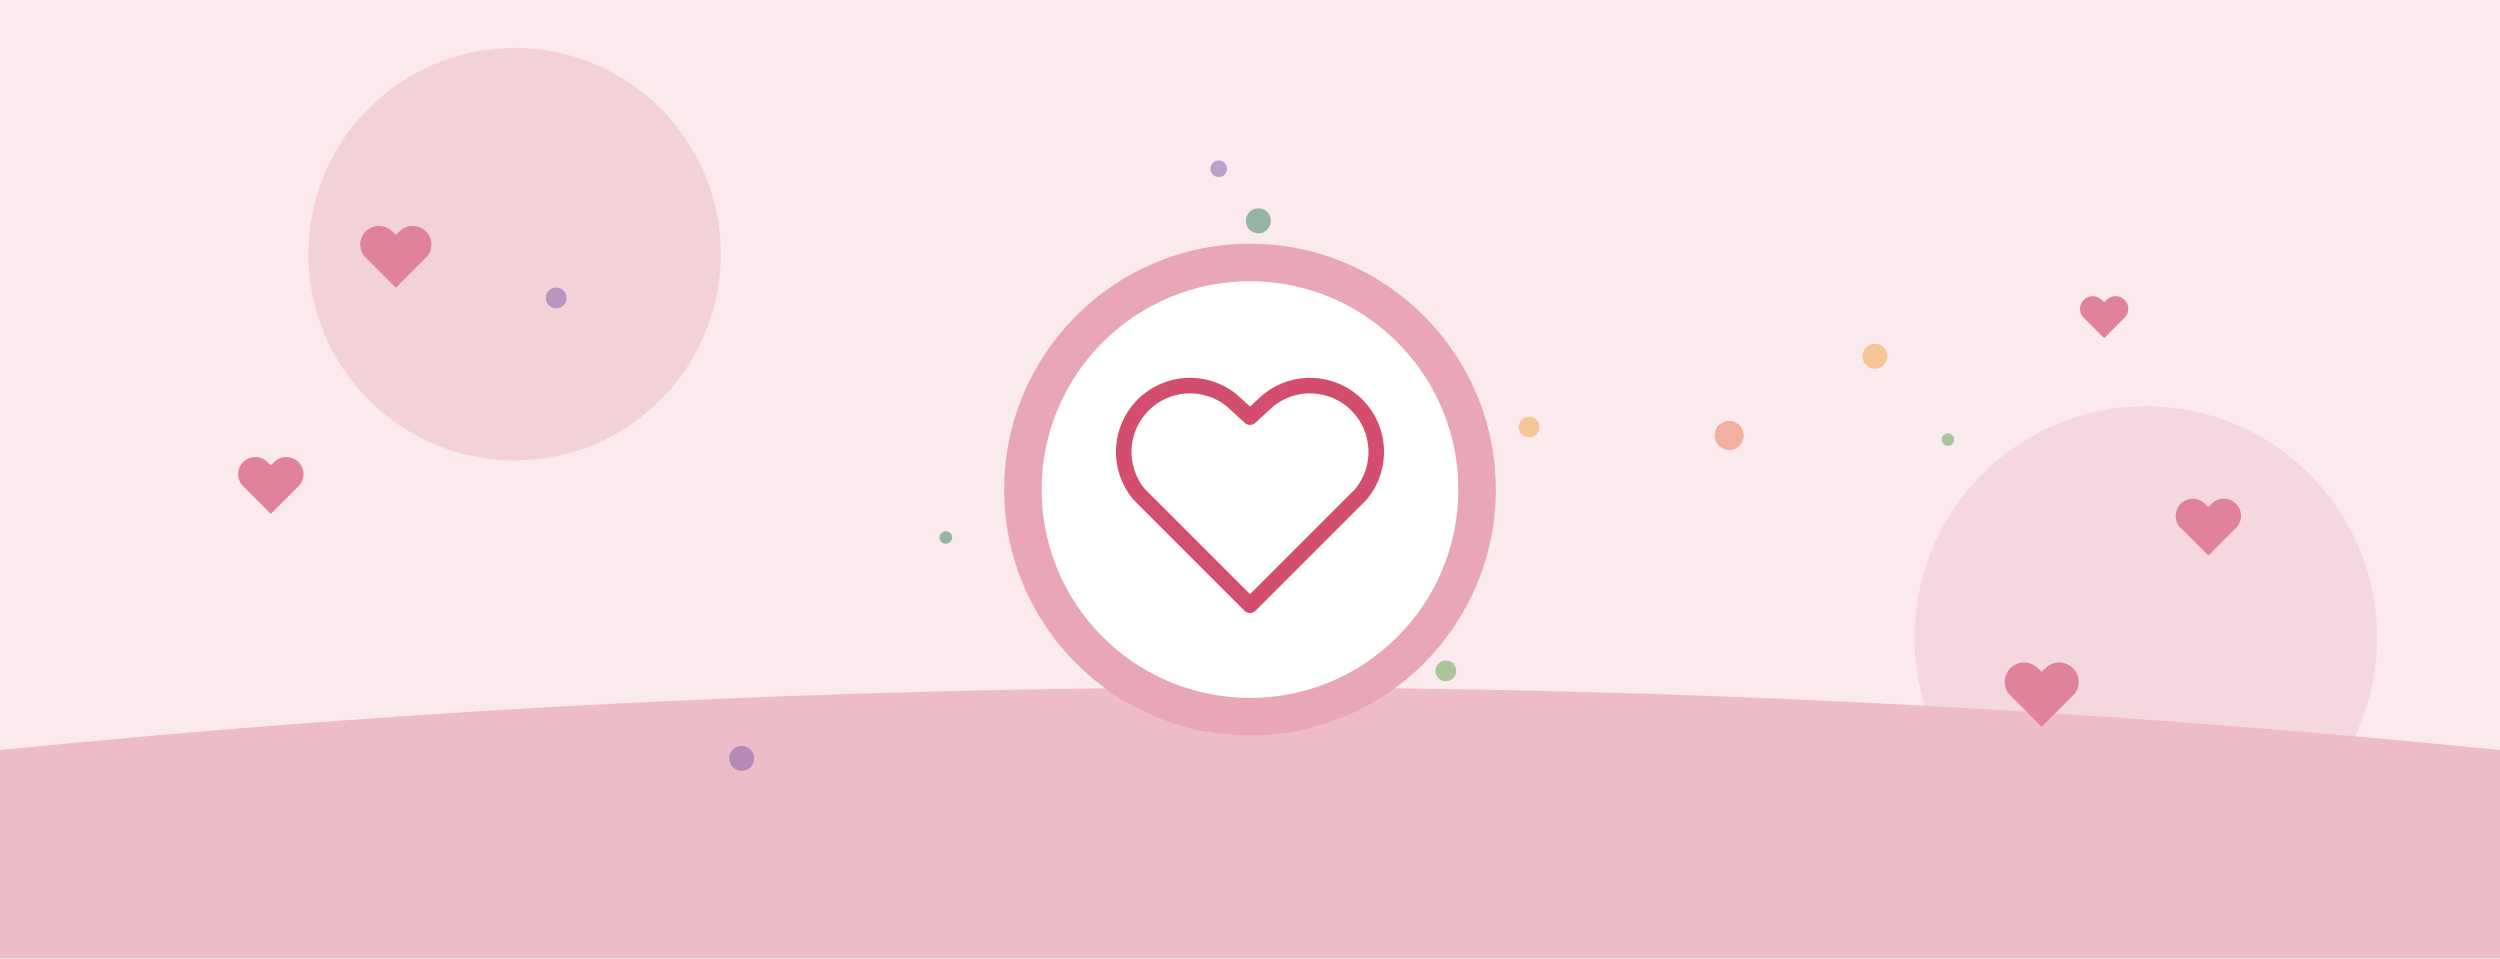
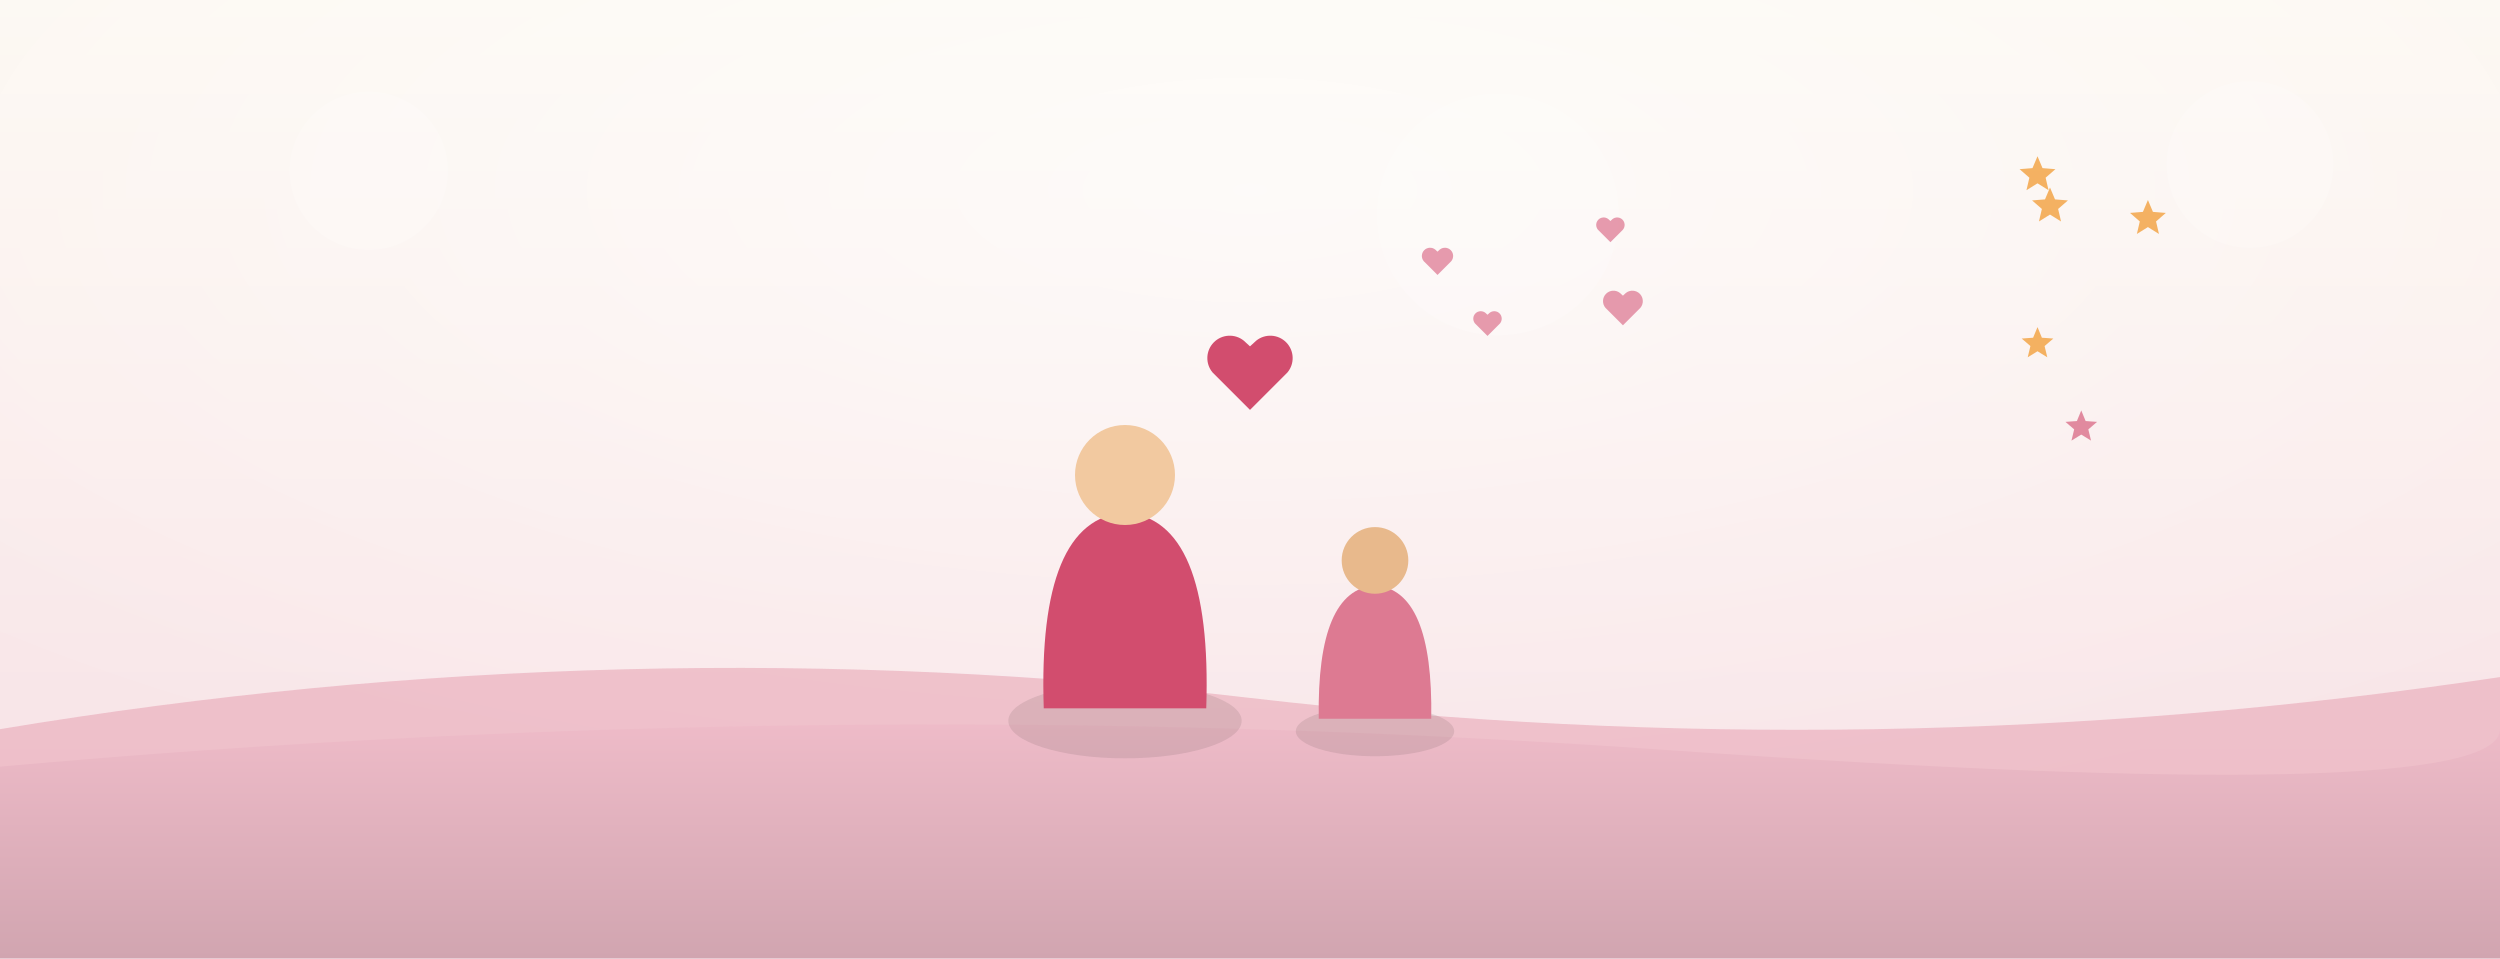
<svg xmlns="http://www.w3.org/2000/svg" viewBox="0 0 1200 460">
-   <rect width="1200" height="460" rx="0" fill="#faeaee" />
-   <circle cx="247" cy="122" r="99" fill="#f3d1d9" />
-   <circle cx="1030" cy="306" r="111" fill="#f5d8df" />
-   <path d="M0 460 L0 360 Q 600.0 300 1200 360 L1200 460 Z" fill="#eebbc8" />
-   <path transform="translate(993 134.7) scale(1.416667)" d="M12 19.5 4.8 12.3a4.3 4.3 0 0 1 6-6.1l1.2 1.1 1.2-1.1a4.3 4.3 0 0 1 6 6.1z" fill="#e0829a" />
-   <path transform="translate(954 306.6) scale(2.166667)" d="M12 19.5 4.8 12.3a4.3 4.3 0 0 1 6-6.1l1.2 1.1 1.2-1.1a4.3 4.3 0 0 1 6 6.1z" fill="#e0829a" />
-   <path transform="translate(1037 229.3) scale(1.916667)" d="M12 19.5 4.8 12.3a4.3 4.3 0 0 1 6-6.1l1.2 1.1 1.2-1.1a4.3 4.3 0 0 1 6 6.1z" fill="#e0829a" />
-   <path transform="translate(165 97.5) scale(2.083333)" d="M12 19.5 4.8 12.3a4.3 4.3 0 0 1 6-6.1l1.2 1.1 1.2-1.1a4.3 4.3 0 0 1 6 6.1z" fill="#e0829a" />
-   <path transform="translate(107 209.3) scale(1.916667)" d="M12 19.5 4.8 12.3a4.3 4.3 0 0 1 6-6.1l1.2 1.1 1.2-1.1a4.3 4.3 0 0 1 6 6.1z" fill="#e0829a" />
-   <circle cx="604" cy="106" r="6" fill="#2E7D5B" opacity=".5" />
-   <circle cx="830" cy="209" r="7" fill="#E8744F" opacity=".5" />
-   <circle cx="935" cy="211" r="3" fill="#5B9E4A" opacity=".5" />
-   <circle cx="900" cy="171" r="6" fill="#F2A03D" opacity=".5" />
-   <circle cx="356" cy="364" r="6" fill="#7E57A6" opacity=".5" />
-   <circle cx="454" cy="258" r="3" fill="#2E7D5B" opacity=".5" />
-   <circle cx="694" cy="322" r="5" fill="#5B9E4A" opacity=".5" />
-   <circle cx="267" cy="143" r="5" fill="#7E57A6" opacity=".5" />
-   <circle cx="734" cy="205" r="5" fill="#F2A03D" opacity=".5" />
-   <circle cx="585" cy="81" r="4" fill="#7E57A6" opacity=".5" />
-   <circle cx="600" cy="235" r="118" fill="#e8a6b6" />
-   <circle cx="600" cy="235" r="100" fill="#fff" />
-   <g transform="translate(511.2 146.2) scale(7.4)" fill="none" stroke="#D24D6E" stroke-width="1.01" stroke-linecap="round" stroke-linejoin="round" color="#D24D6E">
-     <path d="M12 19.5 4.8 12.3a4.3 4.3 0 0 1 6-6.1l1.2 1.1 1.2-1.1a4.3 4.3 0 0 1 6 6.1z" />
-   </g>
+   <defs>
+     <linearGradient id="sky" x1="0" y1="0" x2="0" y2="1">
+       <stop offset="0" stop-color="#FCF8F1" />
+       <stop offset="1" stop-color="#f7dfe5" />
+     </linearGradient>
+     <linearGradient id="grd" x1="0" y1="0" x2="0" y2="1">
+       <stop offset="0" stop-color="#eebbc8" />
+       <stop offset="1" stop-color="#d1a5b0" />
+     </linearGradient>
+     <radialGradient id="glow" cx="0.5" cy="0.2" r="0.7">
+       <stop offset="0" stop-color="#ffffff" stop-opacity="0.6" />
+       <stop offset="1" stop-color="#ffffff" stop-opacity="0" />
+     </radialGradient>
+   </defs>
+   <rect width="1200" height="460" fill="url(#sky)" />
+   <rect width="1200" height="460" fill="url(#glow)" />
+   <circle cx="719" cy="103" r="58" fill="#ffffff" opacity="0.18" />
+   <circle cx="1080" cy="79" r="40" fill="#ffffff" opacity="0.18" />
+   <circle cx="177" cy="82" r="38" fill="#ffffff" opacity="0.18" />
+   <path d="M0 350 Q300 300 600 335 T1200 325 L1200 460 L0 460 Z" fill="#e8a6b6" opacity=".6" />
+   <path d="M0 368 Q400 332 800 360 T1200 350 L1200 460 L0 460 Z" fill="url(#grd)" />
+   <ellipse cx="540" cy="346" rx="56" ry="18" fill="#1b1a18" opacity=".10" />
+   <path d="M501 340 Q498 249 540 246 Q582 249 579 340 Z" fill="#D24D6E" />
+   <circle cx="540" cy="228" r="24" fill="#F2C9A0" />
+   <ellipse cx="660" cy="351" rx="38" ry="12" fill="#1b1a18" opacity=".10" />
+   <path d="M633 345 Q632 283 660 281 Q688 283 687 345 Z" fill="#dd7a92" />
+   <circle cx="660" cy="269" r="16" fill="#E8B98C" />
+   <path transform="translate(570 148.0) scale(2.5)" opacity="1.0" d="M12 19.5 4.8 12.3a4.3 4.3 0 0 1 6-6.1l1.2 1.1 1.2-1.1a4.3 4.3 0 0 1 6 6.1z" fill="#D24D6E" />
+   <path transform="translate(570 148.0) scale(2.5)" opacity="0.0" d="M12 19.5 4.8 12.3a4.3 4.3 0 0 1 6-6.1l1.2 1.1 1.2-1.1a4.3 4.3 0 0 1 6 6.1z" fill="#ffffff" />
+   <path transform="translate(704 145.0) scale(0.8333333)" opacity="0.8" d="M12 19.5 4.8 12.3a4.3 4.3 0 0 1 6-6.1l1.2 1.1 1.2-1.1a4.3 4.3 0 0 1 6 6.1z" fill="#e0829a" />
+   <path transform="translate(763 100.0) scale(0.8333333)" opacity="0.8" d="M12 19.5 4.8 12.3a4.3 4.3 0 0 1 6-6.1l1.2 1.1 1.2-1.1a4.3 4.3 0 0 1 6 6.1z" fill="#e0829a" />
+   <path transform="translate(765 133.4) scale(1.166667)" opacity="0.8" d="M12 19.5 4.8 12.3a4.3 4.3 0 0 1 6-6.1l1.2 1.1 1.2-1.1a4.3 4.3 0 0 1 6 6.1z" fill="#e0829a" />
+   <path transform="translate(679 114.1) scale(0.9166667)" opacity="0.8" d="M12 19.5 4.8 12.3a4.3 4.3 0 0 1 6-6.1l1.2 1.1 1.2-1.1a4.3 4.3 0 0 1 6 6.1z" fill="#e0829a" />
+   <polygon points="984.0,90.0 986.4,95.7 992.6,96.2 987.9,100.3 989.3,106.3 984.0,103.0 978.7,106.3 980.1,100.3 975.4,96.2 981.6,95.7" fill="#F2A03D" opacity="0.8" />
+   <polygon points="978.0,157.0 980.1,162.1 985.6,162.5 981.4,166.1 982.7,171.5 978.0,168.6 973.3,171.5 974.6,166.1 970.4,162.5 975.9,162.1" fill="#F2A03D" opacity="0.8" />
+   <polygon points="999.0,197.0 1001.1,202.1 1006.6,202.5 1002.4,206.1 1003.7,211.5 999.0,208.6 994.3,211.5 995.6,206.1 991.4,202.5 996.9,202.1" fill="#db718b" opacity="0.8" />
+   <polygon points="978.0,75.0 980.4,80.7 986.6,81.2 981.9,85.3 983.3,91.3 978.0,88.0 972.7,91.3 974.1,85.3 969.4,81.2 975.6,80.7" fill="#F2A03D" opacity="0.8" />
+   <polygon points="1031.0,96.0 1033.4,101.7 1039.6,102.2 1034.9,106.3 1036.3,112.3 1031.0,109.0 1025.7,112.3 1027.1,106.3 1022.4,102.2 1028.6,101.7" fill="#F2A03D" opacity="0.8" />
</svg>
